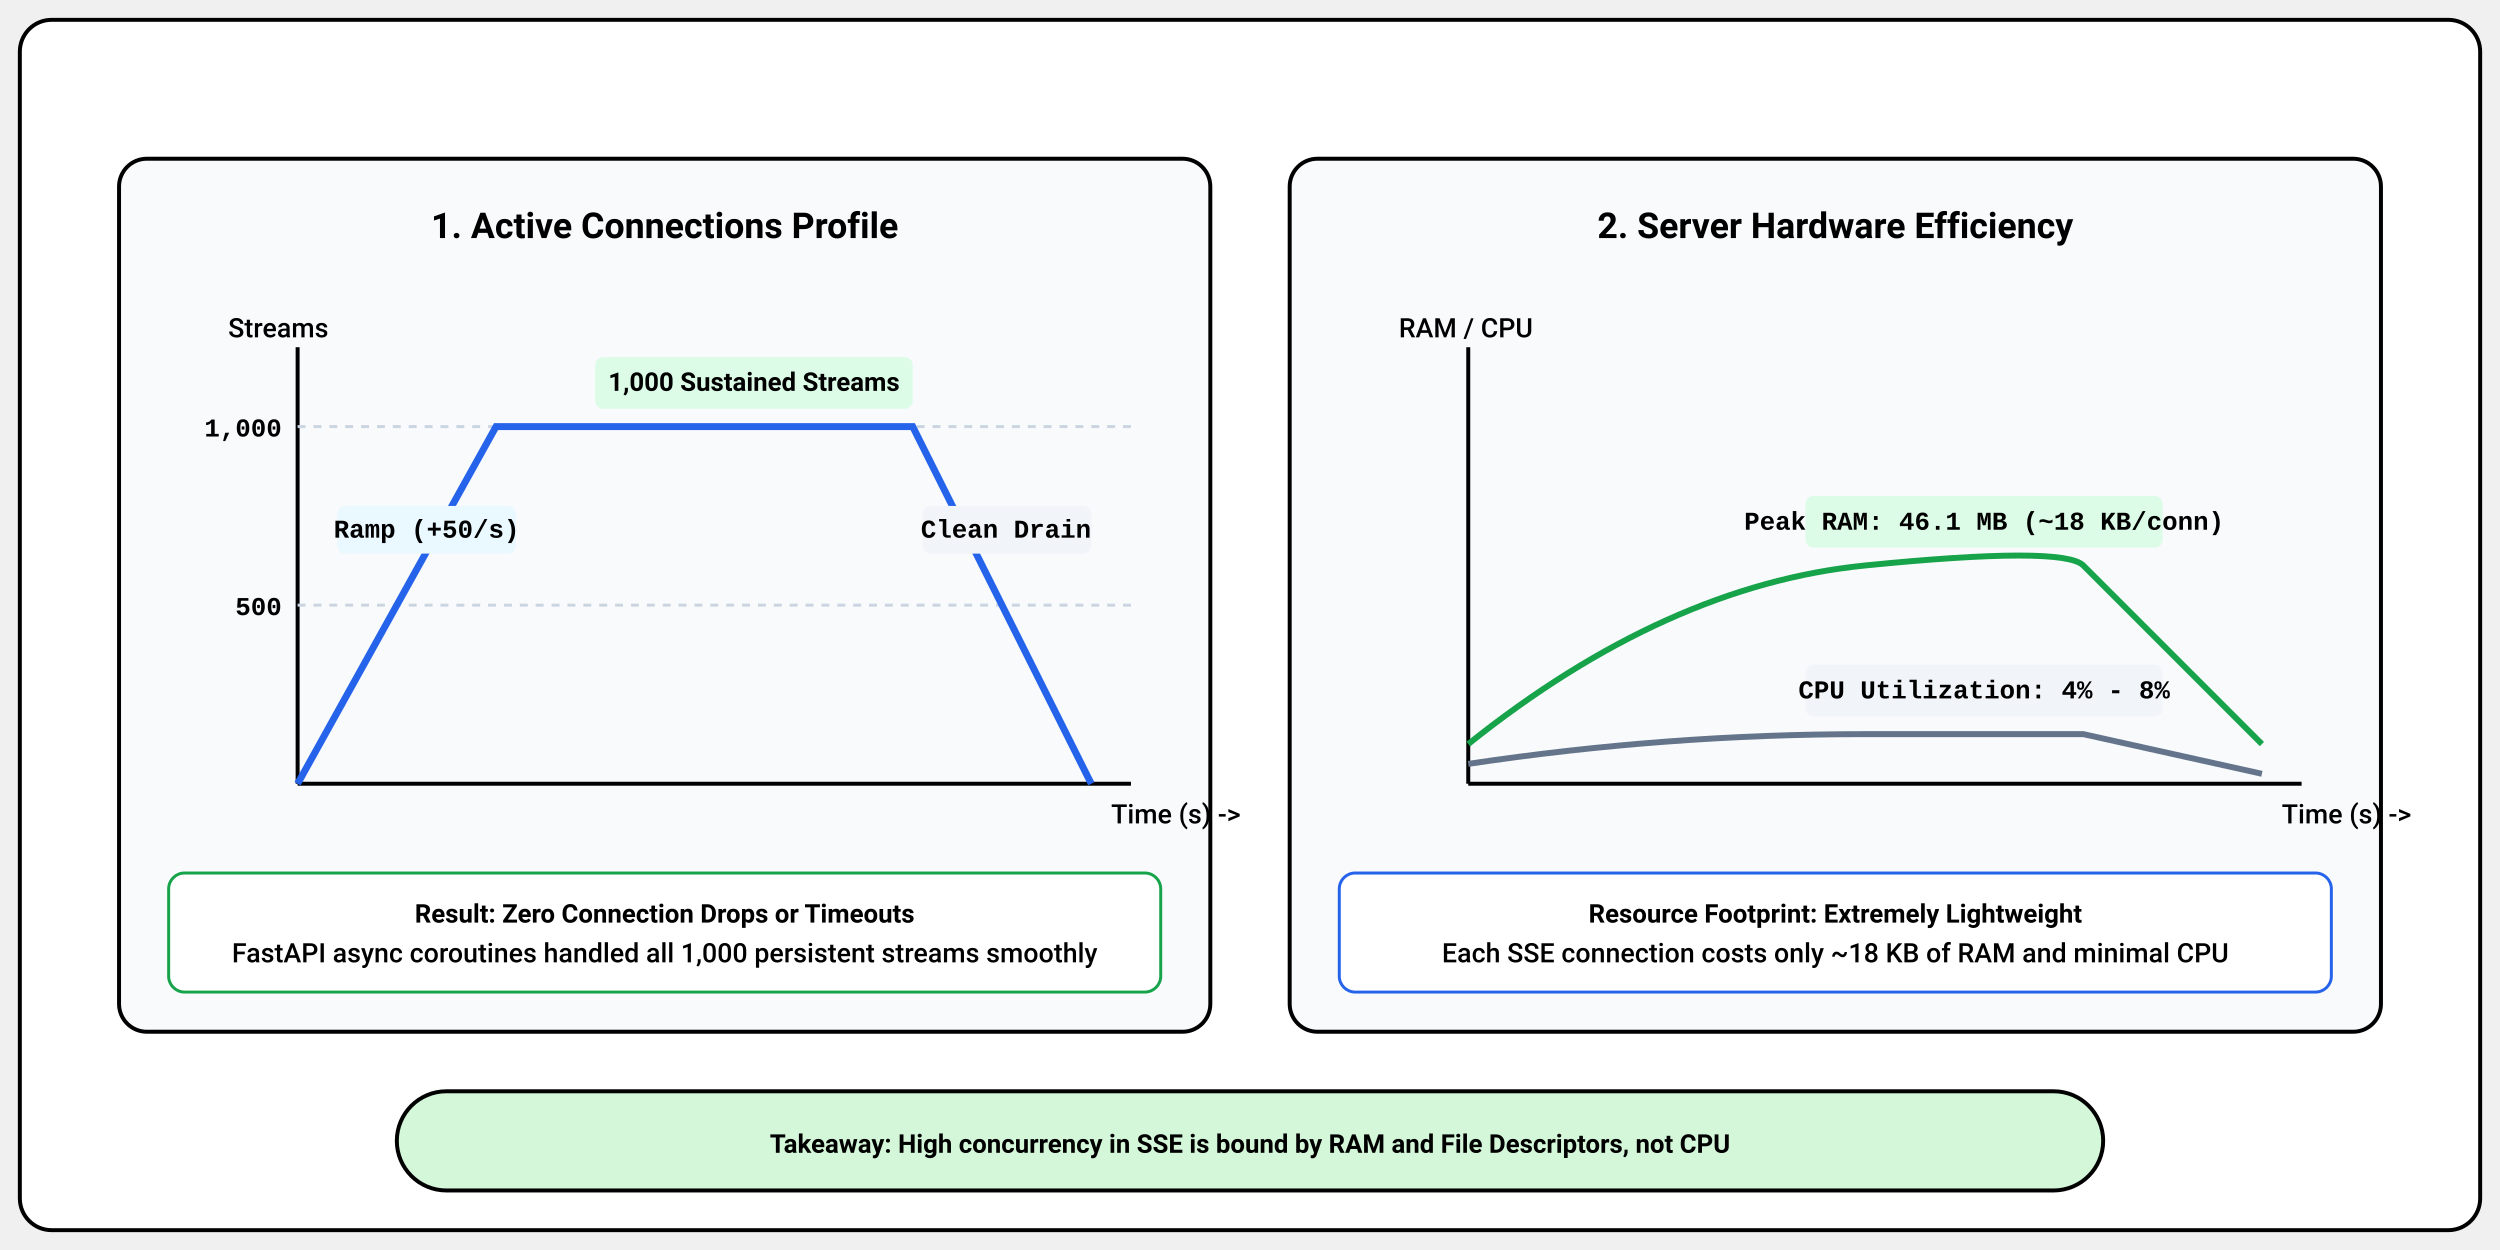
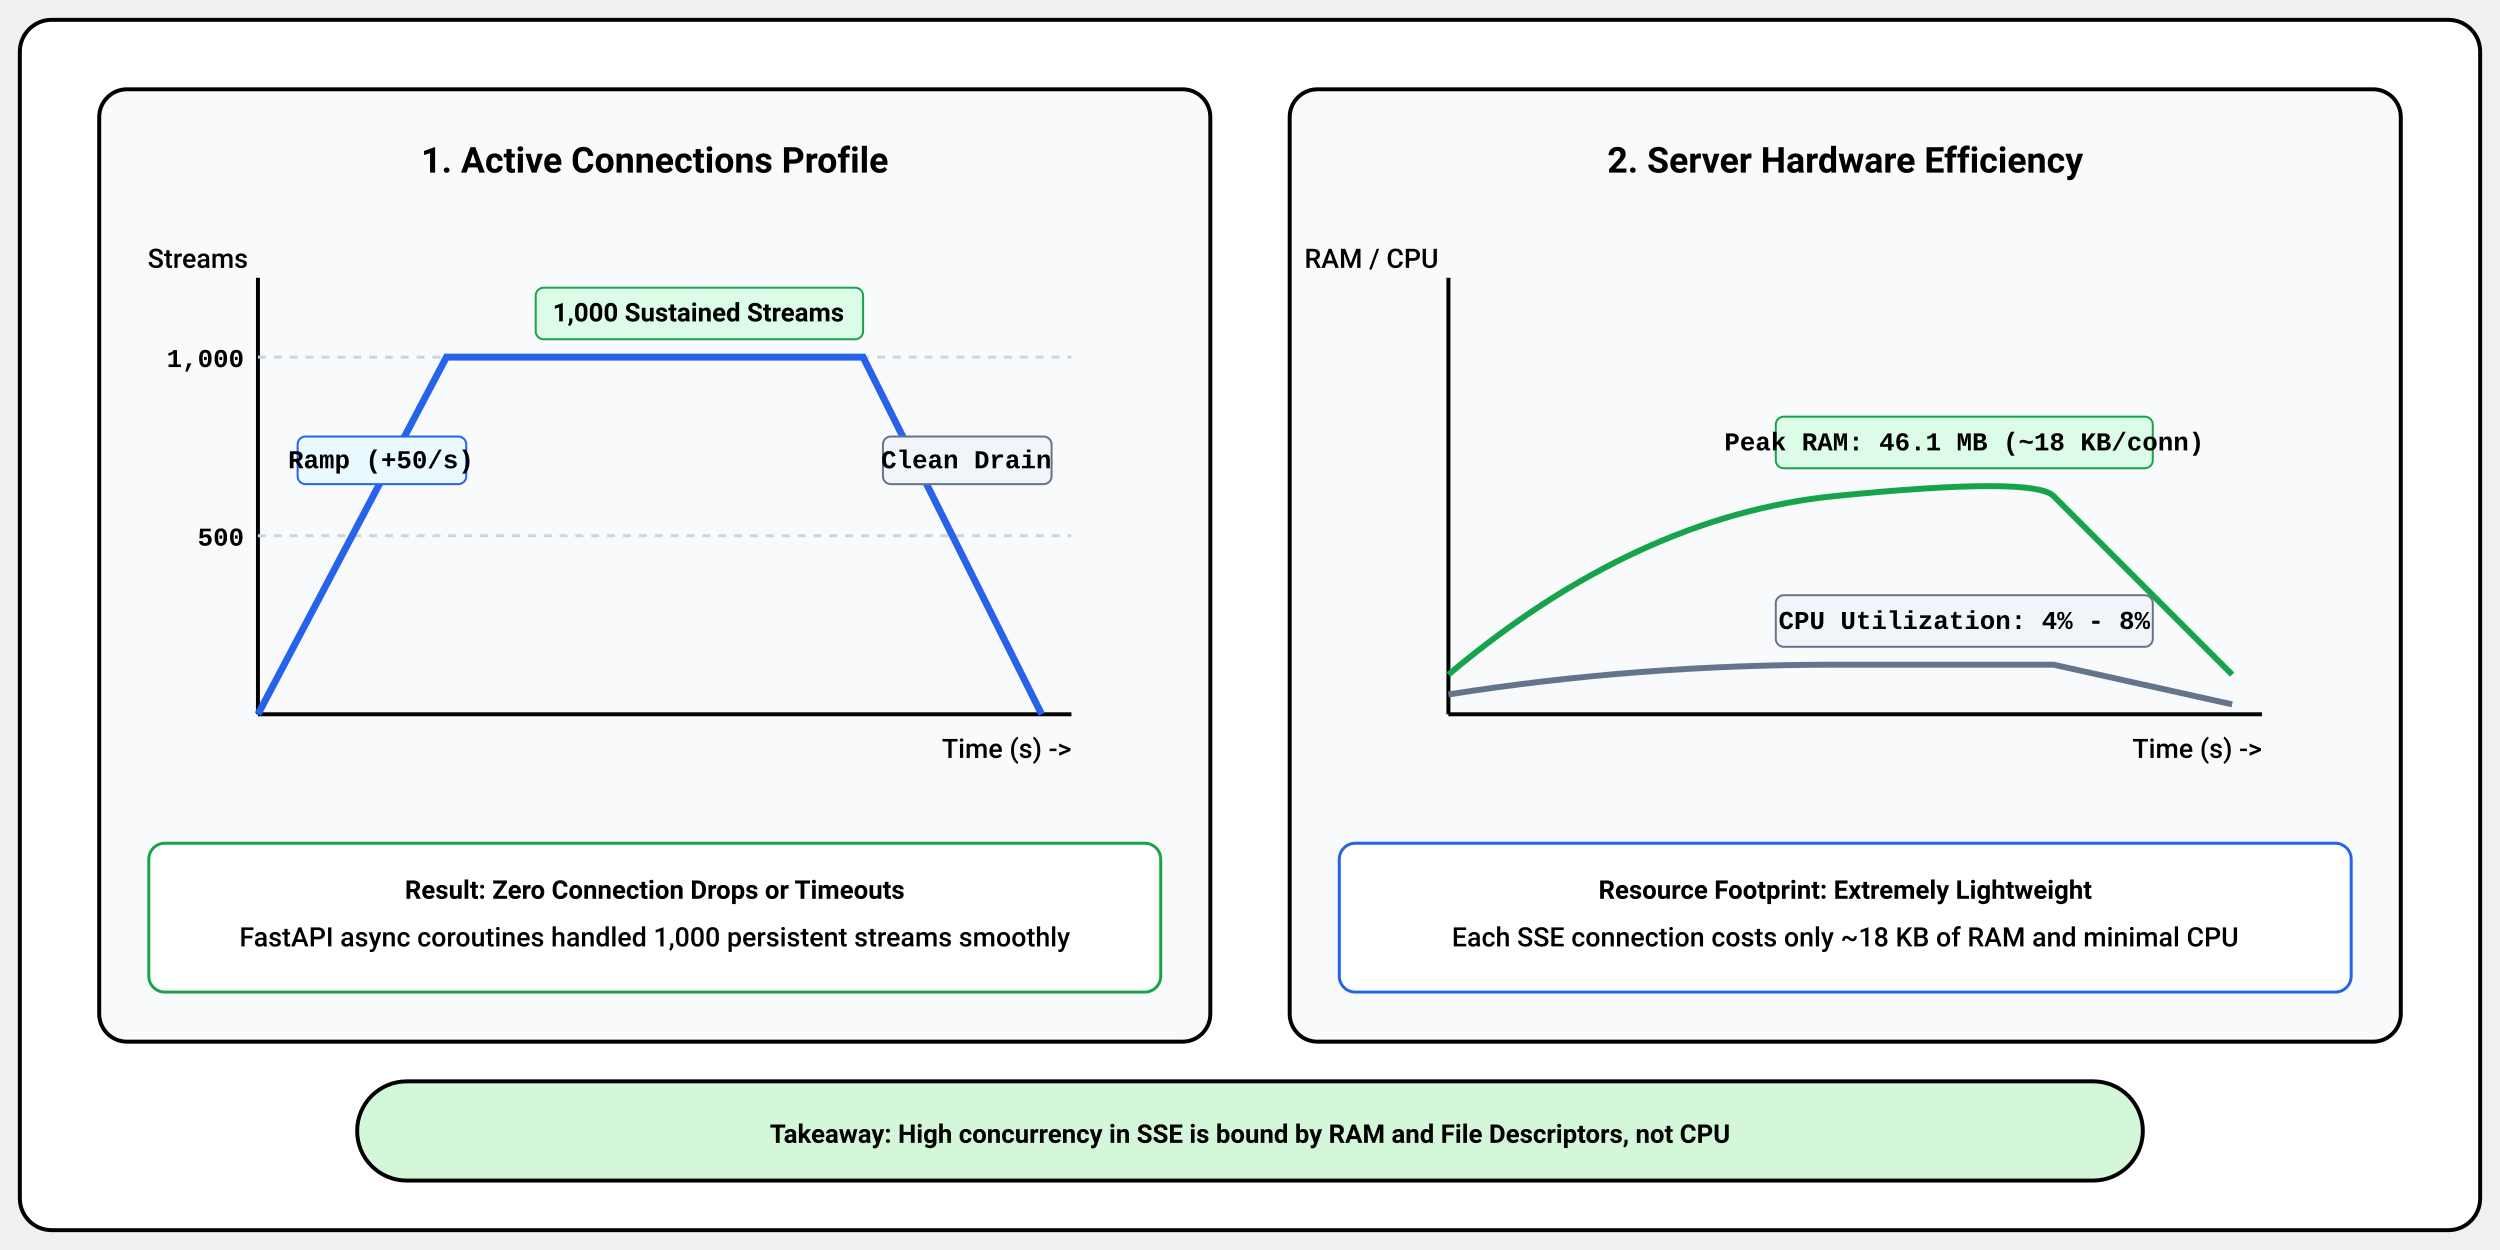
<svg xmlns="http://www.w3.org/2000/svg" viewBox="0 0 1260 630" width="100%">
  <defs>
    <style>
-       .txt-title { font-family: -apple-system, BlinkMacSystemFont, "Segoe UI", Roboto, Helvetica, Arial, sans-serif; font-size: 22px; font-weight: 800; fill: #000000; }
      .txt-node-title { font-family: -apple-system, BlinkMacSystemFont, "Segoe UI", Roboto, Helvetica, Arial, sans-serif; font-size: 18px; font-weight: 700; fill: #000000; }
      .txt-node-sub { font-family: -apple-system, BlinkMacSystemFont, "Segoe UI", Roboto, Helvetica, Arial, sans-serif; font-size: 13.5px; font-weight: 500; fill: #000000; }
      .txt-node-code { font-family: "SFMono-Regular", Consolas, "Liberation Mono", Menlo, monospace; font-size: 13px; font-weight: 700; fill: #000000; }
      .txt-badge { font-family: -apple-system, BlinkMacSystemFont, "Segoe UI", Roboto, Helvetica, Arial, sans-serif; font-size: 13px; font-weight: 700; fill: #000000; }
    </style>
  </defs>
  <rect x="10" y="10" width="1240" height="610" rx="16" fill="#ffffff" stroke="#000000" stroke-width="2" />
-   <g transform="translate(60, 80)">
-     <rect width="550" height="440" rx="14" fill="#f8fafc" stroke="#000000" stroke-width="2" />
-     <text x="275" y="40" class="txt-node-title" text-anchor="middle">1. Active Connections Profile</text>
-     <g transform="translate(40, 75)">
-       <line x1="50" y1="20" x2="50" y2="240" stroke="#000000" stroke-width="2" />
-       <line x1="50" y1="240" x2="470" y2="240" stroke="#000000" stroke-width="2" />
-       <text x="460" y="260" class="txt-node-sub">Time (s) -&gt;</text>
-       <text x="15" y="15" class="txt-node-sub">Streams</text>
-       <line x1="50" y1="60" x2="470" y2="60" stroke="#cbd5e1" stroke-width="1.5" stroke-dasharray="4 4" />
-       <text x="42" y="65" class="txt-node-code" font-size="11" text-anchor="end">1,000</text>
-       <line x1="50" y1="150" x2="470" y2="150" stroke="#cbd5e1" stroke-width="1.5" stroke-dasharray="4 4" />
-       <text x="42" y="155" class="txt-node-code" font-size="11" text-anchor="end">500</text>
-       <path d="M 50 240 L 150 60 L 360 60 L 450 240" fill="none" stroke="#2563eb" stroke-width="3.5" />
-       <rect x="70" y="100" width="90" height="24" rx="4" fill="#eaf8ff" />
-       <text x="115" y="116" class="txt-node-code" font-size="10" text-anchor="middle">Ramp (+50/s)</text>
-       <rect x="200" y="25" width="160" height="26" rx="4" fill="#dcfce7" />
-       <text x="280" y="42" class="txt-badge" font-size="11" text-anchor="middle">1,000 Sustained Streams</text>
-       <rect x="365" y="100" width="85" height="24" rx="4" fill="#f1f5f9" />
-       <text x="407" y="116" class="txt-node-code" font-size="10" text-anchor="middle">Clean Drain</text>
+   <g transform="translate(50, 45)">
+     <rect width="560" height="480" rx="14" fill="#f8fafc" stroke="#000000" stroke-width="2" />
+     <text x="280" y="42" class="txt-node-title" text-anchor="middle">1. Active Connections Profile</text>
+     <g transform="translate(35, 75)">
+       <line x1="45" y1="20" x2="45" y2="240" stroke="#000000" stroke-width="2" />
+       <line x1="45" y1="240" x2="455" y2="240" stroke="#000000" stroke-width="2" />
+       <text x="455" y="262" class="txt-node-sub" text-anchor="end">Time (s) -&gt;</text>
+       <text x="40" y="15" class="txt-node-sub" text-anchor="end">Streams</text>
+       <line x1="45" y1="60" x2="455" y2="60" stroke="#cbd5e1" stroke-width="1.5" stroke-dasharray="4 4" />
+       <text x="38" y="65" class="txt-node-code" font-size="11" text-anchor="end">1,000</text>
+       <line x1="45" y1="150" x2="455" y2="150" stroke="#cbd5e1" stroke-width="1.5" stroke-dasharray="4 4" />
+       <text x="38" y="155" class="txt-node-code" font-size="11" text-anchor="end">500</text>
+       <path d="M 45 240 L 140 60 L 350 60 L 440 240" fill="none" stroke="#2563eb" stroke-width="3.5" />
+       <rect x="65" y="100" width="85" height="24" rx="4" fill="#eaf8ff" stroke="#2563eb" stroke-width="1" />
+       <text x="107" y="116" class="txt-node-code" font-size="10" text-anchor="middle">Ramp (+50/s)</text>
+       <rect x="185" y="25" width="165" height="26" rx="4" fill="#dcfce7" stroke="#16a34a" stroke-width="1" />
+       <text x="267" y="42" class="txt-badge" font-size="11" text-anchor="middle">1,000 Sustained Streams</text>
+       <rect x="360" y="100" width="85" height="24" rx="4" fill="#f1f5f9" stroke="#64748b" stroke-width="1" />
+       <text x="402" y="116" class="txt-node-code" font-size="10" text-anchor="middle">Clean Drain</text>
    </g>
-     <rect x="25" y="360" width="500" height="60" rx="8" fill="#ffffff" stroke="#16a34a" stroke-width="1.5" />
-     <text x="275" y="385" class="txt-badge" font-size="13" text-anchor="middle">Result: Zero Connection Drops or Timeouts</text>
-     <text x="275" y="405" class="txt-node-sub" text-anchor="middle">FastAPI async coroutines handled all 1,000 persistent streams smoothly</text>
+     <g transform="translate(25, 380)">
+       <rect width="510" height="75" rx="8" fill="#ffffff" stroke="#16a34a" stroke-width="1.5" />
+       <text x="255" y="28" class="txt-badge" font-size="13" text-anchor="middle">Result: Zero Connection Drops or Timeouts</text>
+       <text x="255" y="52" class="txt-node-sub" font-size="12.5" text-anchor="middle">FastAPI async coroutines handled 1,000 persistent streams smoothly</text>
+     </g>
  </g>
-   <g transform="translate(650, 80)">
-     <rect width="550" height="440" rx="14" fill="#f8fafc" stroke="#000000" stroke-width="2" />
-     <text x="275" y="40" class="txt-node-title" text-anchor="middle">2. Server Hardware Efficiency</text>
-     <g transform="translate(40, 75)">
-       <line x1="50" y1="20" x2="50" y2="240" stroke="#000000" stroke-width="2" />
-       <line x1="50" y1="240" x2="470" y2="240" stroke="#000000" stroke-width="2" />
-       <text x="460" y="260" class="txt-node-sub">Time (s) -&gt;</text>
-       <text x="15" y="15" class="txt-node-sub">RAM / CPU</text>
-       <path d="M 50 220 Q 150 140 250 130 T 360 130 L 450 220" fill="none" stroke="#16a34a" stroke-width="3" />
-       <path d="M 50 230 Q 150 215 250 215 T 360 215 L 450 235" fill="none" stroke="#64748b" stroke-width="3" />
-       <rect x="220" y="95" width="180" height="26" rx="4" fill="#dcfce7" />
-       <text x="310" y="112" class="txt-node-code" font-size="11" text-anchor="middle">Peak RAM: 46.1 MB (~18 KB/conn)</text>
-       <rect x="220" y="180" width="180" height="26" rx="4" fill="#f1f5f9" />
-       <text x="310" y="197" class="txt-node-code" font-size="11" text-anchor="middle">CPU Utilization: 4% - 8%</text>
+   <g transform="translate(650, 45)">
+     <rect width="560" height="480" rx="14" fill="#f8fafc" stroke="#000000" stroke-width="2" />
+     <text x="280" y="42" class="txt-node-title" text-anchor="middle">2. Server Hardware Efficiency</text>
+     <g transform="translate(35, 75)">
+       <line x1="45" y1="20" x2="45" y2="240" stroke="#000000" stroke-width="2" />
+       <line x1="45" y1="240" x2="455" y2="240" stroke="#000000" stroke-width="2" />
+       <text x="455" y="262" class="txt-node-sub" text-anchor="end">Time (s) -&gt;</text>
+       <text x="40" y="15" class="txt-node-sub" text-anchor="end">RAM / CPU</text>
+       <path d="M 45 220 Q 140 140 240 130 T 350 130 L 440 220" fill="none" stroke="#16a34a" stroke-width="3" />
+       <path d="M 45 230 Q 140 215 240 215 T 350 215 L 440 235" fill="none" stroke="#64748b" stroke-width="3" />
+       <rect x="210" y="90" width="190" height="26" rx="4" fill="#dcfce7" stroke="#16a34a" stroke-width="1" />
+       <text x="305" y="107" class="txt-node-code" font-size="11" text-anchor="middle">Peak RAM: 46.1 MB (~18 KB/conn)</text>
+       <rect x="210" y="180" width="190" height="26" rx="4" fill="#f1f5f9" stroke="#64748b" stroke-width="1" />
+       <text x="305" y="197" class="txt-node-code" font-size="11" text-anchor="middle">CPU Utilization: 4% - 8%</text>
    </g>
-     <rect x="25" y="360" width="500" height="60" rx="8" fill="#ffffff" stroke="#2563eb" stroke-width="1.5" />
-     <text x="275" y="385" class="txt-badge" font-size="13" text-anchor="middle">Resource Footprint: Extremely Lightweight</text>
-     <text x="275" y="405" class="txt-node-sub" text-anchor="middle">Each SSE connection costs only ~18 KB of RAM and minimal CPU</text>
+     <g transform="translate(25, 380)">
+       <rect width="510" height="75" rx="8" fill="#ffffff" stroke="#2563eb" stroke-width="1.5" />
+       <text x="255" y="28" class="txt-badge" font-size="13" text-anchor="middle">Resource Footprint: Extremely Lightweight</text>
+       <text x="255" y="52" class="txt-node-sub" font-size="12.5" text-anchor="middle">Each SSE connection costs only ~18 KB of RAM and minimal CPU</text>
+     </g>
  </g>
-   <g transform="translate(200, 550)">
-     <rect width="860" height="50" rx="25" fill="#d4f6d9" stroke="#000000" stroke-width="2" />
-     <text x="430" y="31" class="txt-badge" font-size="15" text-anchor="middle">Takeaway: High concurrency in SSE is bound by RAM and File Descriptors, not CPU</text>
+   <g transform="translate(180, 545)">
+     <rect width="900" height="50" rx="25" fill="#d4f6d9" stroke="#000000" stroke-width="2" />
+     <text x="450" y="31" class="txt-badge" font-size="14" text-anchor="middle">Takeaway: High concurrency in SSE is bound by RAM and File Descriptors, not CPU</text>
  </g>
</svg>
